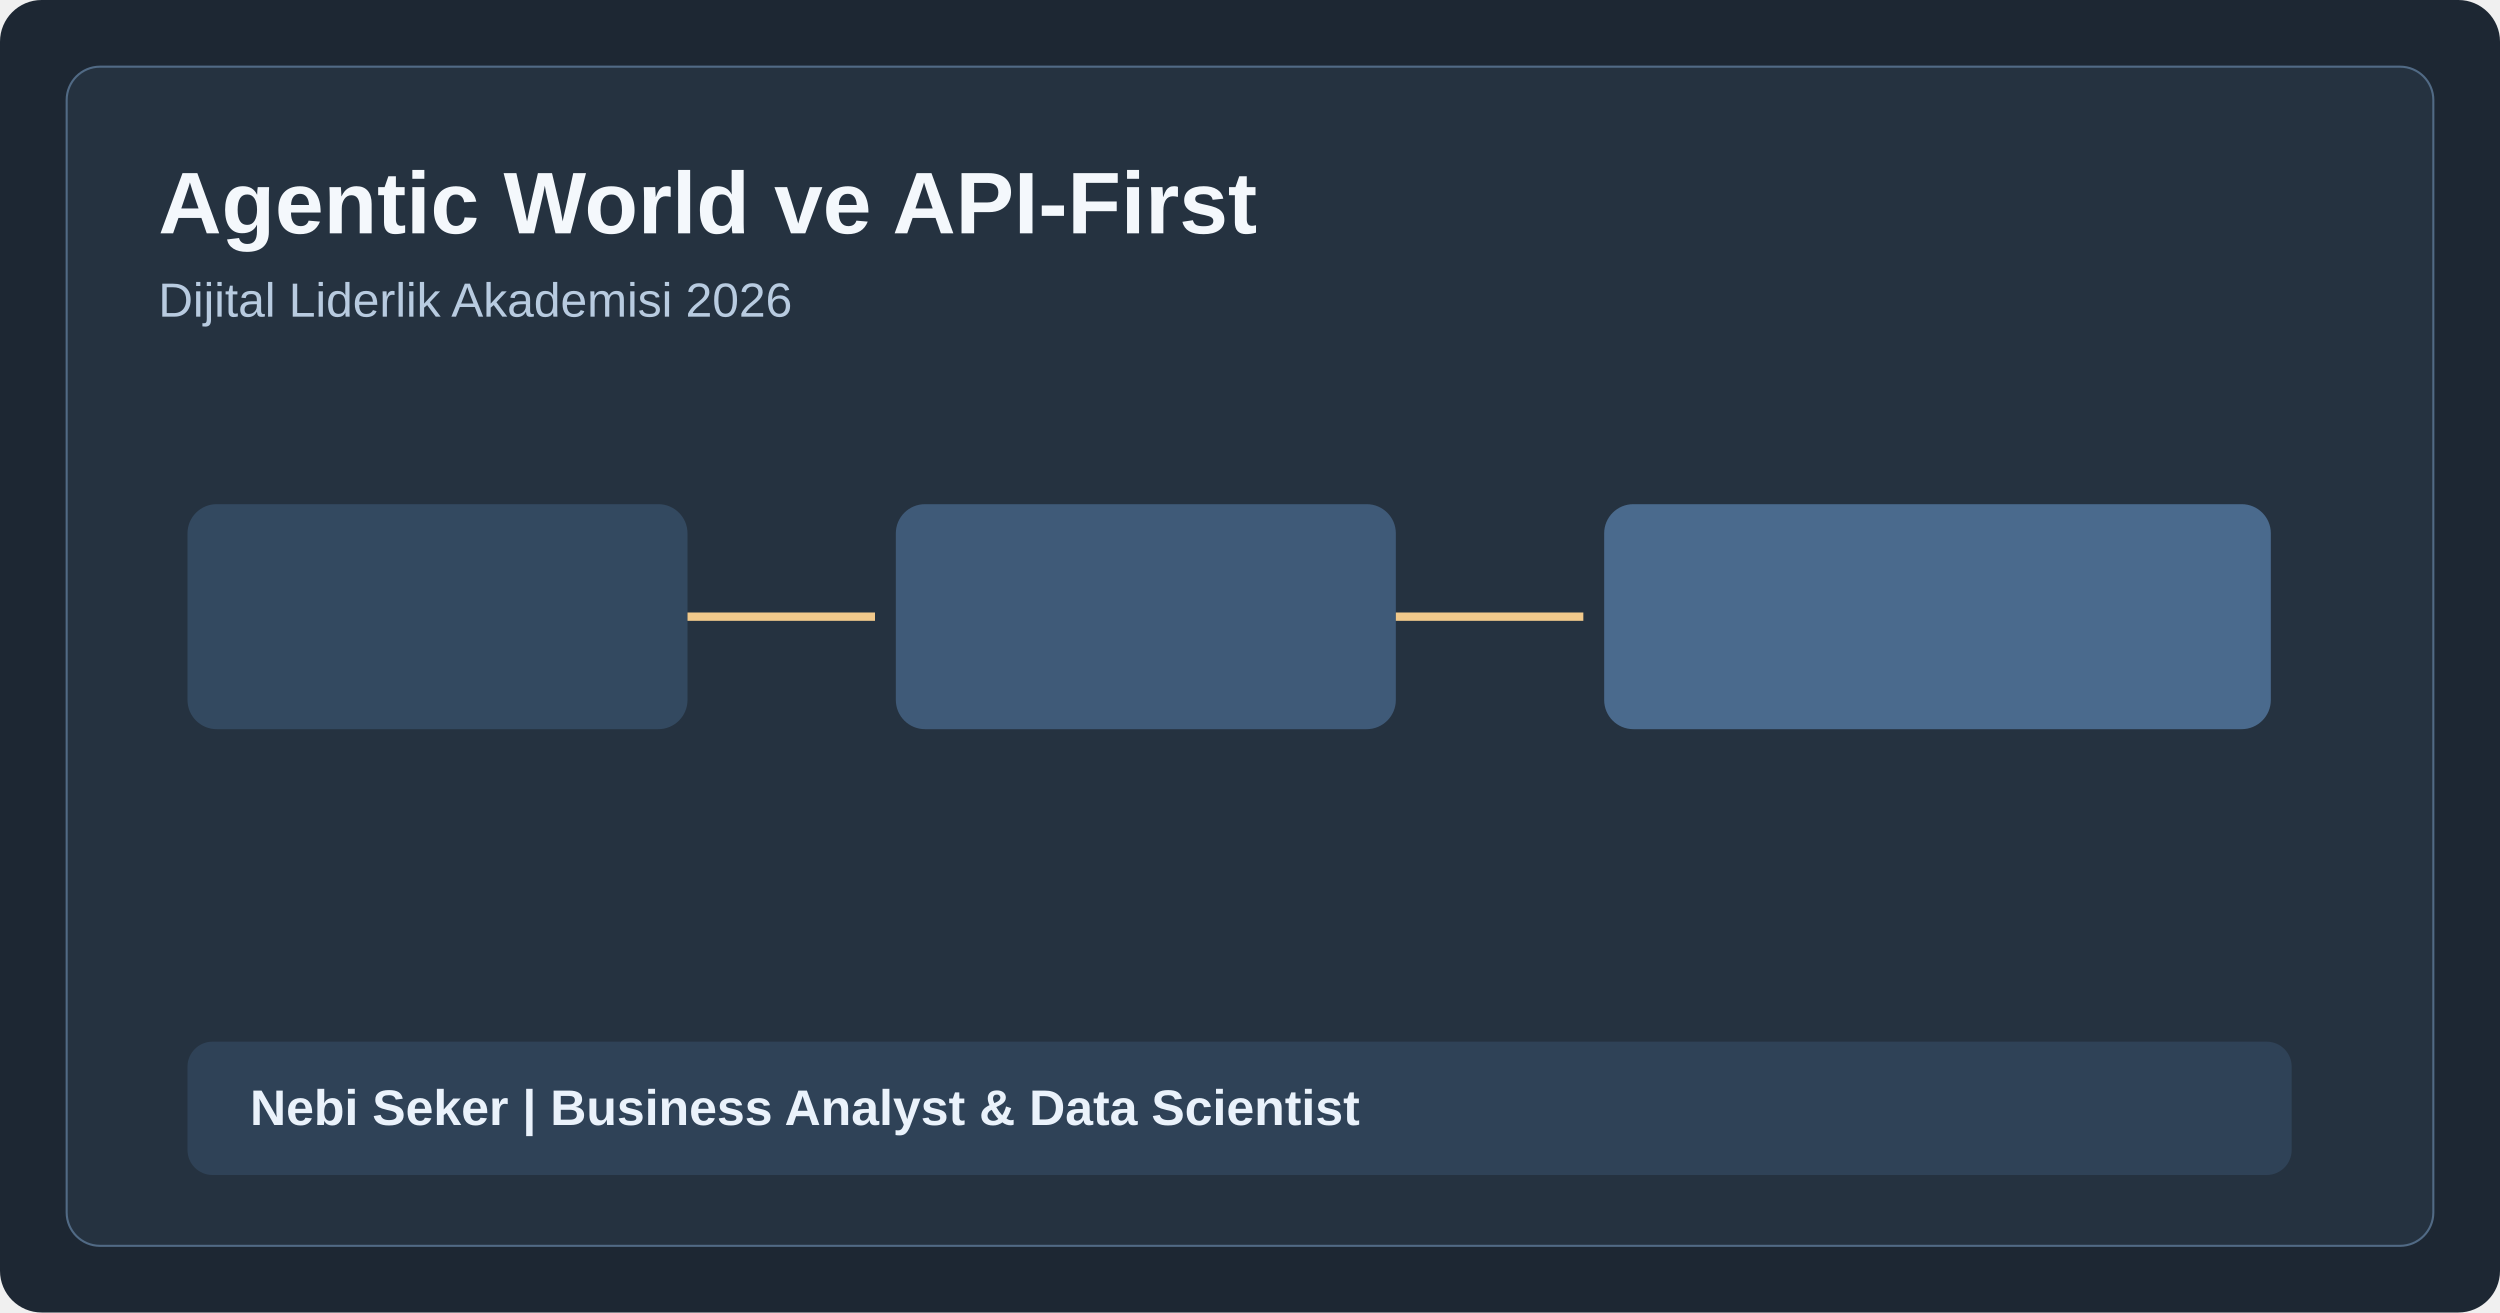
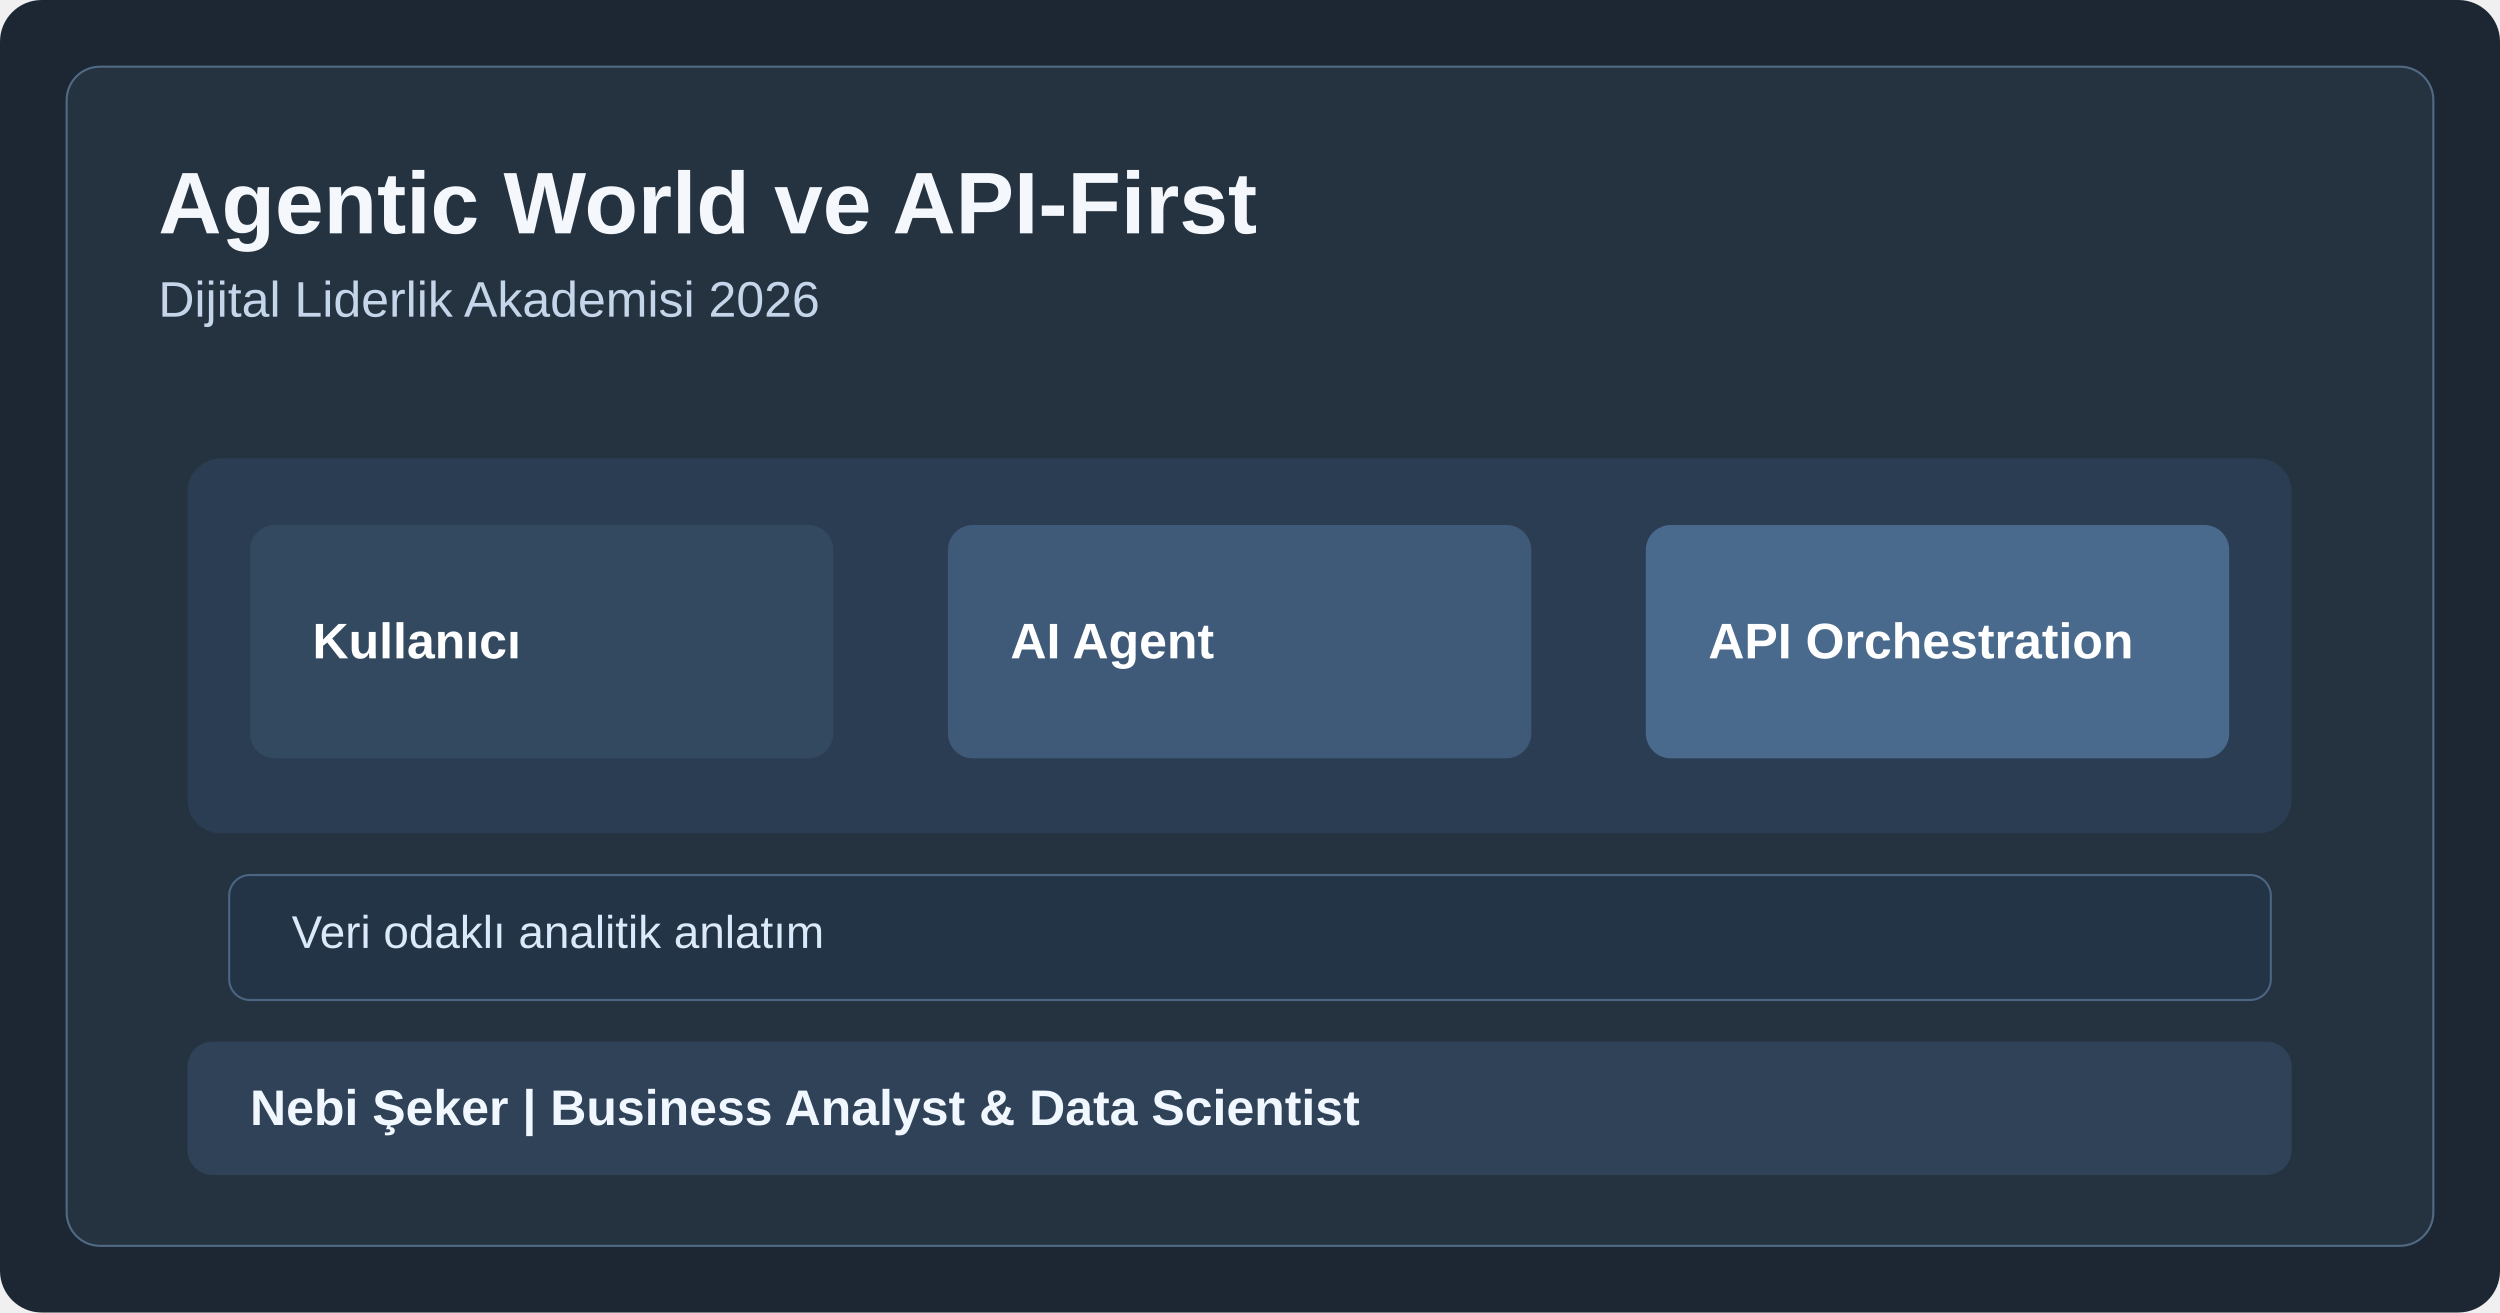
<svg xmlns="http://www.w3.org/2000/svg" width="1200" height="630" viewBox="0 0 1200 630">
  <rect width="1200" height="630" rx="20" fill="#1d2733" />
  <rect x="32" y="32" width="1136" height="566" rx="16" fill="#253240" stroke="#516a85" />
  <text x="76" y="112" fill="#f4f8fc" font-size="42" font-family="Arial" font-weight="700">Agentic World ve API-First</text>
-   <text x="76" y="152" fill="#b8cbe0" font-size="23" font-family="Arial">Dijital Liderlik Akademisi 2026</text>
-   <rect x="90" y="242" width="240" height="108" rx="14" fill="#334960" />
-   <rect x="430" y="242" width="240" height="108" rx="14" fill="#3f5a78" />
-   <rect x="770" y="242" width="320" height="108" rx="14" fill="#4a6a8d" />
-   <path d="M330 296H420" stroke="#f1c98b" stroke-width="4" />
-   <path d="M670 296H760" stroke="#f1c98b" stroke-width="4" />
+   <text x="76" y="152" fill="#c5d6ea" font-size="24" font-family="Arial">Dijital Liderlik Akademisi 2026</text>
+   <rect x="90" y="220" width="1010" height="180" rx="16" fill="#2b3d52" />
+   <rect x="120" y="252" width="280" height="112" rx="12" fill="#334960" />
+   <rect x="455" y="252" width="280" height="112" rx="12" fill="#3f5a78" />
+   <rect x="790" y="252" width="280" height="112" rx="12" fill="#4a6a8d" />
+   <text x="150" y="316" fill="#ffffff" font-size="24" font-family="Arial" font-weight="700">Kullanıcı</text>
+   <text x="485" y="316" fill="#ffffff" font-size="24" font-family="Arial" font-weight="700">AI Agent</text>
+   <text x="820" y="316" fill="#ffffff" font-size="24" font-family="Arial" font-weight="700">API Orchestration</text>
+   <rect x="110" y="420" width="980" height="60" rx="10" fill="#233446" stroke="#4b6582" />
+   <text x="140" y="455" fill="#dbe9f8" font-size="22" font-family="Arial">Veri odaklı analitik anlatım</text>
  <rect x="90" y="500" width="1010" height="64" rx="12" fill="#2f4257" />
-   <text x="120" y="540" fill="#eaf2fb" font-size="24" font-family="Arial" font-weight="700">Nebi Seker | Business Analyst &amp; Data Scientist</text>
+   <text x="120" y="540" fill="#f1f7ff" font-size="24" font-family="Arial" font-weight="700">Nebi Şeker | Business Analyst &amp; Data Scientist</text>
</svg>
